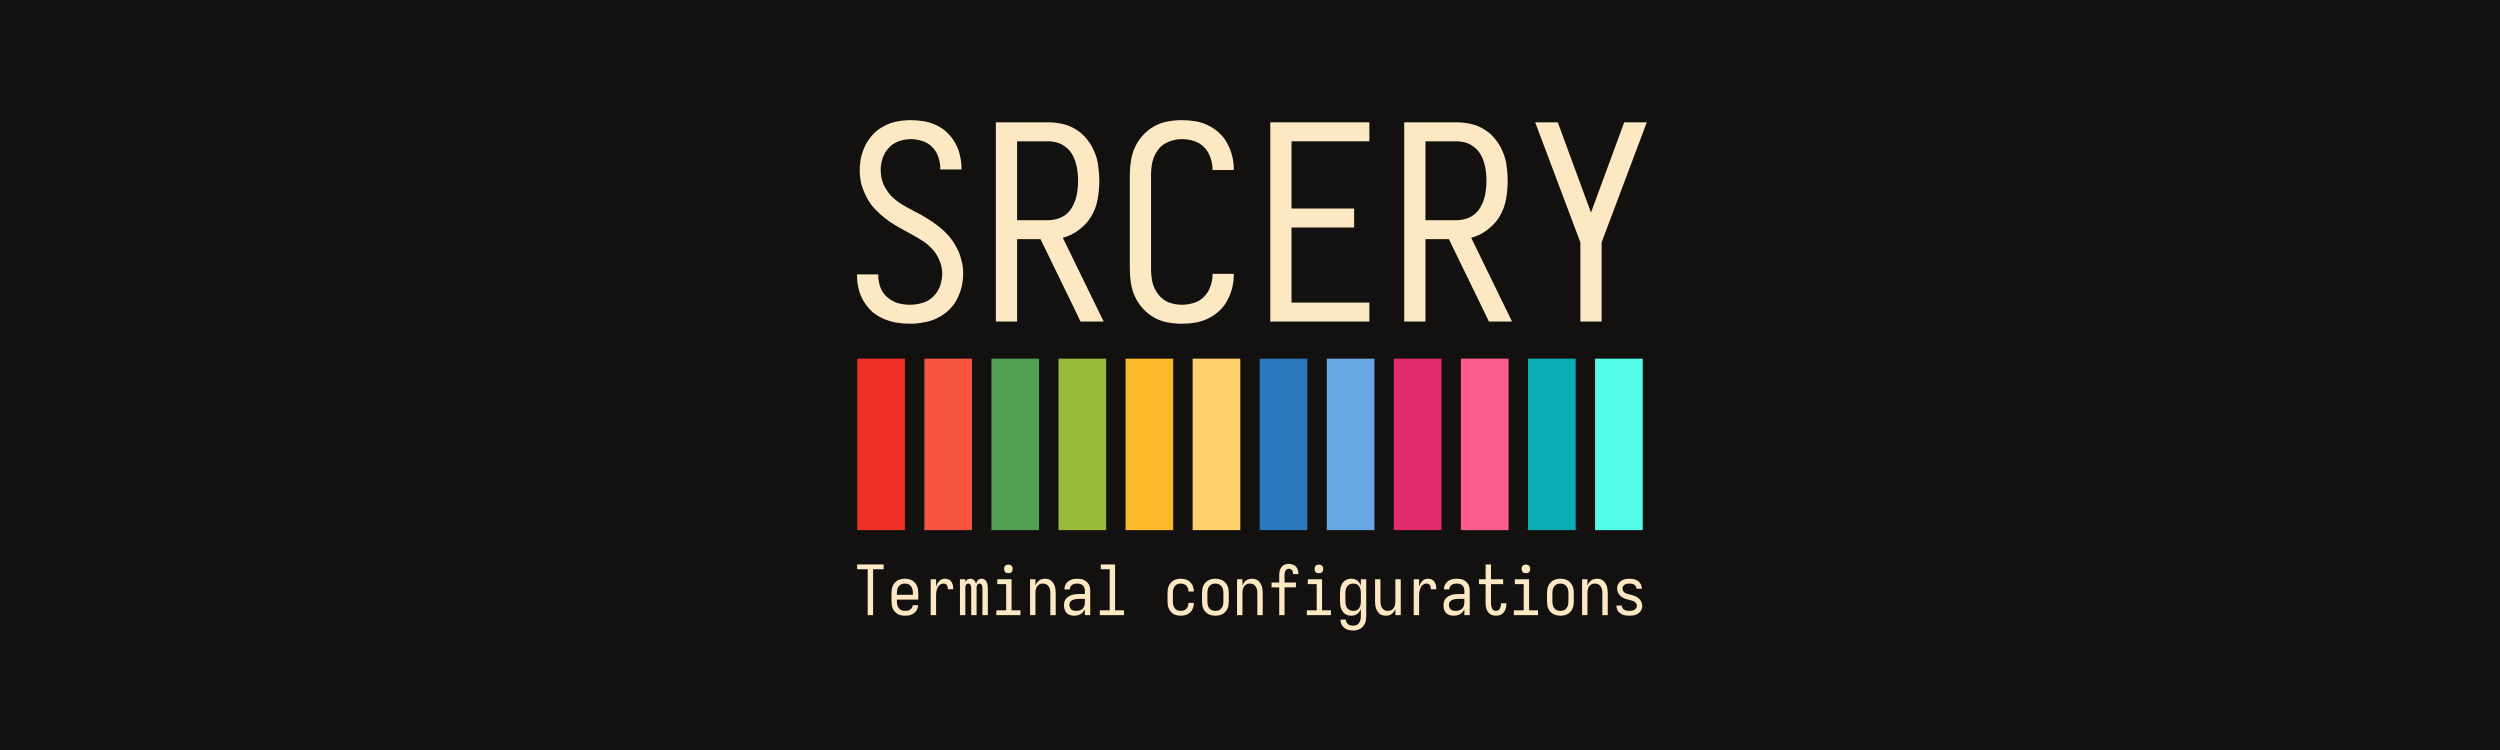
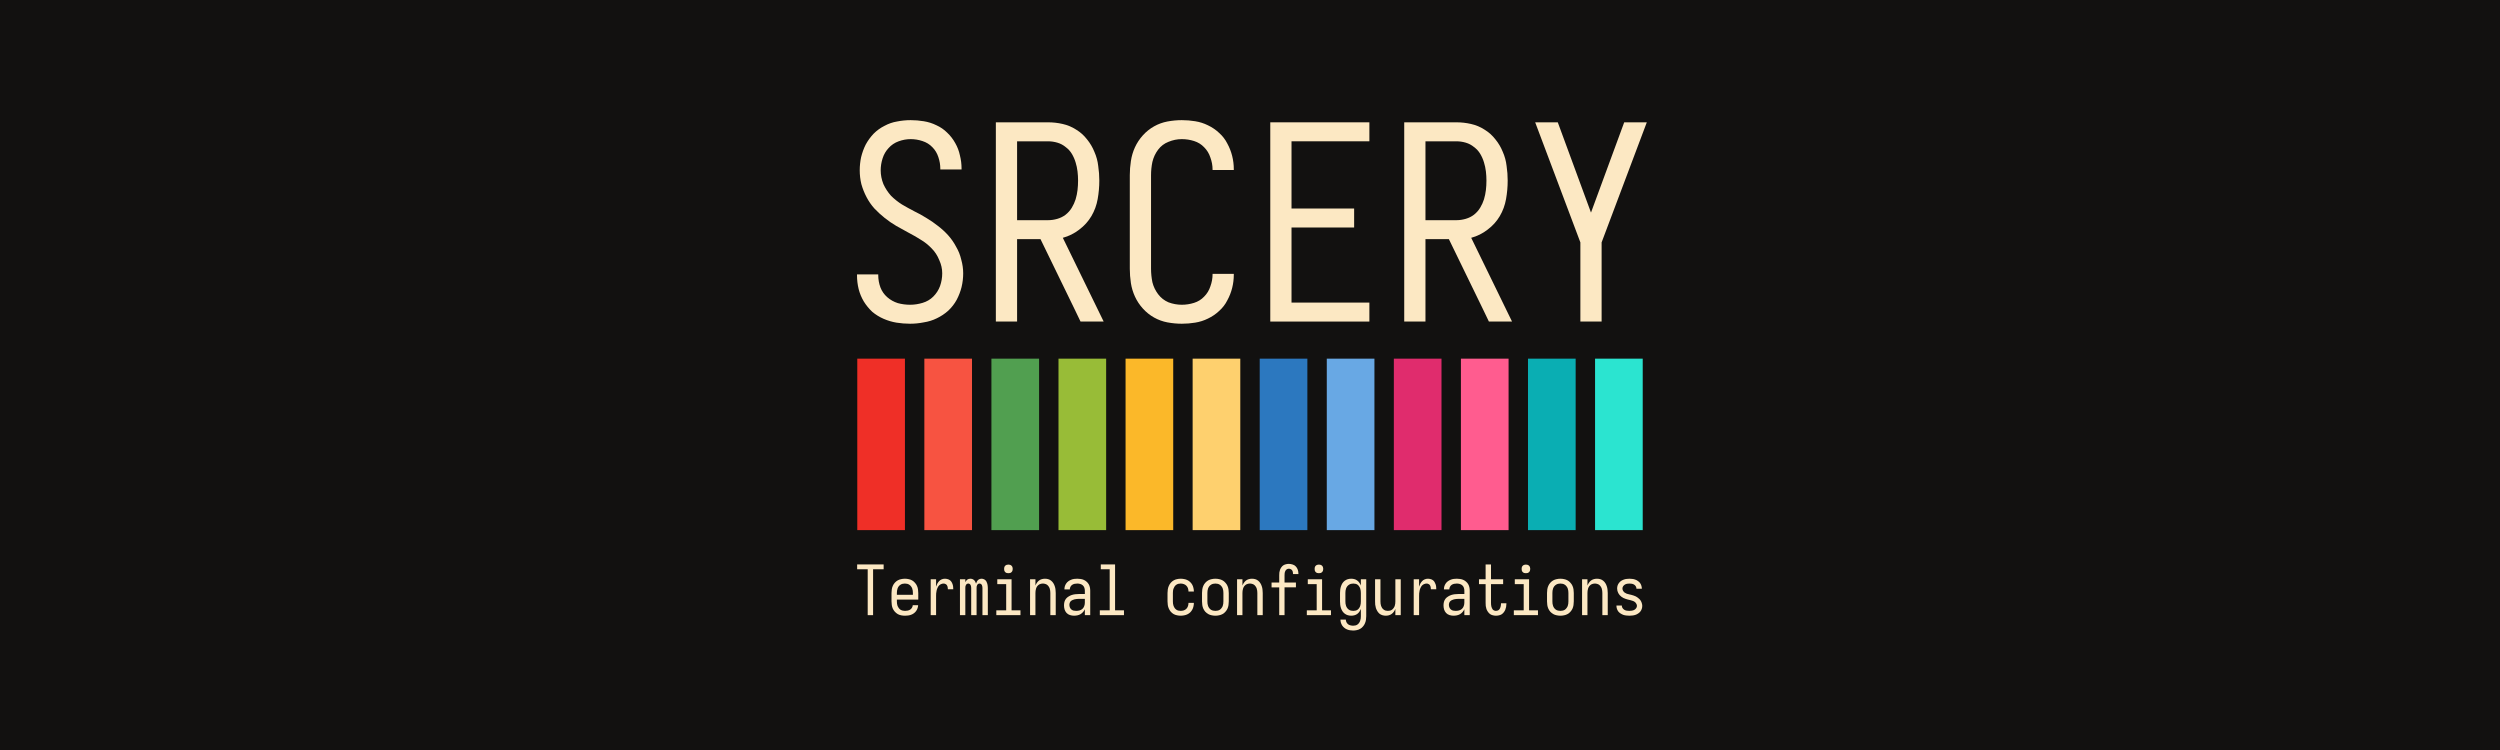
<svg xmlns="http://www.w3.org/2000/svg" height="600" viewBox="0 0 529.167 158.75" width="2000">
  <g>
    <path d="m0 0h529.167v158.75h-529.167z" fill="#121110" fill-rule="evenodd" />
    <g transform="matrix(.7875465 0 0 .7875465 181.6501 -2.551245)">
      <g fill="#fce8c3" stroke-width="1.521" transform="scale(1.002161 .9978436)">
        <path d="m13.921 90.442q-1.825 0-3.651-.292-1.752-.292-3.432-1.022-1.679-.73-3.067-1.898-1.314-1.241-2.263-2.775-.949-1.606-1.387-3.359-.438-1.825-.438-3.651v-.292h5.695v.219q0 1.679.584 3.286.584 1.533 1.825 2.629 1.241 1.095 2.848 1.606 1.606.438 3.286.438 1.679 0 3.359-.511 1.679-.511 2.848-1.679 1.241-1.241 1.825-2.848.584-1.679.584-3.432 0-1.825-.803-3.578-.73-1.825-2.044-3.14-1.314-1.387-2.921-2.336-1.606-1.022-3.286-1.898-1.606-.876-3.286-1.825-1.606-.949-3.067-2.117-1.46-1.168-2.775-2.555-1.241-1.387-2.117-3.067-.876-1.679-1.387-3.505-.438-1.825-.438-3.724 0-1.752.365-3.505.438-1.825 1.241-3.432.876-1.606 2.117-2.921 1.314-1.314 2.921-2.117 1.606-.876 3.359-1.168 1.825-.365 3.651-.365 1.752 0 3.505.292 1.825.292 3.432 1.095 1.606.73 2.848 1.971 1.314 1.241 2.19 2.848.876 1.533 1.241 3.286.438 1.752.438 3.505v.292h-5.695v-.219q0-1.533-.511-3.067-.511-1.606-1.606-2.702-1.095-1.168-2.702-1.679-1.533-.511-3.14-.511-1.606 0-3.213.584-1.606.584-2.702 1.825-1.095 1.168-1.606 2.775-.511 1.606-.511 3.213 0 1.898.73 3.724.803 1.752 2.044 3.14 1.314 1.314 2.921 2.336 1.606.949 3.286 1.825 1.679.803 3.286 1.825 1.606.949 3.067 2.117 1.533 1.168 2.775 2.555 1.241 1.387 2.117 3.067.949 1.606 1.387 3.505.511 1.825.511 3.651 0 1.898-.438 3.724-.438 1.752-1.314 3.432-.876 1.606-2.263 2.921-1.387 1.241-3.067 2.044-1.606.803-3.505 1.095-1.825.365-3.651.365z" />
        <path d="m36.92 89.858v-53.665h14.019q1.971 0 3.87.438 1.971.438 3.651 1.533 1.679 1.022 2.921 2.629 1.241 1.533 1.971 3.359.803 1.825 1.022 3.797.292 1.971.292 3.943 0 2.482-.438 4.965-.438 2.482-1.679 4.6-1.241 2.117-3.286 3.651-1.971 1.533-4.381 2.19l10.952 22.561h-6.206l-1.606-3.359-9.127-18.838h-6.279v22.196zm14.019-27.307q1.241 0 2.482-.365 1.241-.365 2.19-1.095 1.022-.803 1.679-1.898.657-1.095 1.022-2.263.365-1.241.511-2.482.146-1.241.146-2.555 0-1.241-.146-2.482-.146-1.241-.511-2.409-.365-1.241-1.022-2.336-.657-1.095-1.679-1.825-.949-.803-2.19-1.168-1.241-.365-2.482-.365h-8.324v21.247z" />
        <path d="m86.789 90.442q-1.898 0-3.87-.365-1.898-.365-3.578-1.314-1.679-.949-2.994-2.409-1.314-1.46-2.117-3.213-.803-1.752-1.095-3.651-.292-1.971-.292-3.87v-25.19q0-1.898.292-3.797.292-1.971 1.095-3.724.803-1.752 2.117-3.213 1.314-1.46 2.994-2.409 1.679-.949 3.578-1.314 1.971-.365 3.87-.365 1.825 0 3.578.292 1.825.292 3.432 1.095 1.679.803 2.994 2.044 1.387 1.241 2.19 2.848.876 1.606 1.314 3.359.438 1.752.438 3.578v.219h-5.695v-.146q0-1.606-.584-3.213-.511-1.606-1.679-2.775-1.095-1.168-2.702-1.679-1.606-.511-3.286-.511-1.825 0-3.578.73-1.679.657-2.775 2.117-1.095 1.46-1.533 3.286-.365 1.752-.365 3.578v25.19q0 1.825.365 3.651.438 1.752 1.533 3.213 1.095 1.46 2.775 2.19 1.752.657 3.578.657 1.679 0 3.286-.511 1.606-.511 2.702-1.679 1.168-1.168 1.679-2.775.584-1.606.584-3.213v-.146h5.695v.219q0 1.825-.438 3.578-.438 1.752-1.314 3.359-.803 1.606-2.19 2.848-1.314 1.241-2.994 2.044-1.606.803-3.432 1.095-1.752.292-3.578.292z" />
        <path d="m110.518 89.858v-53.665h26.577v5.111h-20.882v18.107h16.793v5.111h-16.793v20.225h20.882v5.111z" />
        <path d="m146.441 89.858v-53.665h14.019q1.971 0 3.87.438 1.971.438 3.651 1.533 1.679 1.022 2.921 2.629 1.241 1.533 1.971 3.359.803 1.825 1.022 3.797.292 1.971.292 3.943 0 2.482-.438 4.965-.438 2.482-1.679 4.6-1.241 2.117-3.286 3.651-1.971 1.533-4.381 2.19l10.952 22.561h-6.206l-1.606-3.359-9.127-18.838h-6.279v22.196zm14.019-27.307q1.241 0 2.482-.365 1.241-.365 2.19-1.095 1.022-.803 1.679-1.898.657-1.095 1.022-2.263.365-1.241.511-2.482.146-1.241.146-2.555 0-1.241-.146-2.482-.146-1.241-.511-2.409-.365-1.241-1.022-2.336-.657-1.095-1.679-1.825-.949-.803-2.19-1.168-1.241-.365-2.482-.365h-8.324v21.247z" />
        <path d="m193.681 89.858v-21.32l-12.12-32.345h6.06l8.908 24.314 8.908-24.314h6.06l-12.12 32.345v21.32z" />
      </g>
      <g fill-rule="evenodd">
        <path d="m-.245 99.635h12.808v46.083h-12.808z" fill="#ef2f27" />
        <path d="m17.782 99.635h12.808v46.083h-12.808z" fill="#f75341" />
        <path d="m35.809 99.635h12.808v46.083h-12.808z" fill="#519f50" />
        <path d="m53.835 99.635h12.808v46.083h-12.808z" fill="#98bc37" />
        <path d="m71.862 99.635h12.808v46.083h-12.808z" fill="#fbb829" />
        <path d="m89.889 99.635h12.808v46.083h-12.808z" fill="#fed06e" />
        <path d="m107.915 99.635h12.808v46.083h-12.808z" fill="#2c78bf" />
        <path d="m125.942 99.635h12.808v46.083h-12.808z" fill="#68a8e4" />
        <path d="m143.968 99.635h12.808v46.083h-12.808z" fill="#e02c6d" />
        <path d="m161.995 99.635h12.808v46.083h-12.808z" fill="#ff5c8f" />
        <path d="m180.022 99.635h12.808v46.083h-12.808z" fill="#0aaeb3" />
-         <path d="m198.048 99.635h12.808v46.083h-12.808z" fill="#53fde9" />
+         <path d="m198.048 99.635h12.808v46.083h-12.808z" fill="#2be4d0" />
      </g>
      <g fill="#fce8c3" stroke-width=".248">
        <path d="m2.556 168.572v-12.333h-2.837v-1.298h7.121v1.298h-2.837v12.333z" />
        <path d="m12.589 168.721q-.501 0-1.001-.093-.501-.093-.946-.334-.427-.26-.779-.631-.334-.389-.556-.835-.204-.464-.278-.964-.074-.501-.074-1.001v-2.225q0-.501.074-1.001.074-.501.278-.946.204-.464.538-.835.352-.389.779-.631.427-.241.927-.334.501-.111 1.001-.111.501 0 1.001.111.501.093.927.334.427.241.76.631.352.371.556.835.204.445.278.946.074.501.074 1.001v1.762h-5.749v.464q0 .315.037.631.037.315.148.612.13.297.315.556.204.26.464.445.278.167.593.241.315.074.631.074.352 0 .705-.074.371-.074.668-.26.297-.185.482-.501.204-.315.223-.686h1.447q-.019.427-.167.835-.13.389-.389.742-.241.334-.593.593-.334.241-.723.389-.389.148-.816.204-.427.056-.835.056zm2.114-5.619v-.464q0-.315-.037-.631-.037-.315-.148-.612-.111-.297-.315-.556-.185-.26-.445-.427-.26-.185-.575-.26-.315-.074-.631-.074-.315 0-.631.074-.315.074-.575.26-.26.167-.464.427-.185.26-.297.556-.111.297-.148.612-.037.315-.037.631v.464z" />
        <path d="m19.488 168.572v-9.644h1.447v2.003q.13-.408.315-.797.204-.389.501-.705.297-.315.705-.482.408-.167.835-.167.352 0 .686.093.352.074.631.278.278.185.464.482.185.297.297.631.111.315.148.668.037.334.037.686h-1.447q0-.278-.056-.538-.037-.278-.185-.519-.13-.241-.389-.352-.241-.13-.519-.13-.371 0-.723.167-.334.148-.575.427-.223.278-.371.631-.148.334-.223.705-.074.352-.111.723-.019.371-.019.723v5.119z" />
        <path d="m27.351 168.572v-9.644h1.447v.779q.093-.204.223-.371.13-.185.297-.315.185-.13.389-.185.223-.056.445-.056.278 0 .538.093.26.093.445.278.204.185.334.427.13.241.204.519.074-.26.204-.501.13-.26.315-.445.185-.185.445-.278.26-.093.538-.093.278 0 .538.111.278.093.482.297.204.185.315.445.13.26.204.538.074.26.093.538.037.278.037.556v7.307h-1.447v-7.307q0-.204-.037-.389-.019-.204-.111-.389-.093-.185-.278-.297-.167-.111-.371-.111-.185 0-.371.111-.167.111-.26.297-.093.185-.13.389-.019.185-.019.389v7.307h-1.447v-7.307q0-.204-.037-.389-.019-.204-.111-.389-.093-.185-.278-.297-.167-.111-.352-.111-.204 0-.389.111-.167.111-.26.297-.093.185-.13.389-.019.185-.019.389v7.307z" />
        <path d="m37.124 168.572v-1.298h2.652v-7.047h-2.392v-1.298h3.839v8.345h2.392v1.298zm3.245-11.276q-.241 0-.464-.056-.223-.074-.389-.241-.167-.167-.241-.389-.056-.223-.056-.464 0-.241.056-.464.074-.223.241-.389.167-.167.389-.241.223-.074.464-.074.241 0 .464.074.223.074.389.241.167.167.241.389.074.223.074.464 0 .241-.074.464-.074.223-.241.389-.167.167-.389.241-.223.056-.464.056z" />
        <path d="m46.193 168.572v-9.644h1.447v1.688q.148-.389.389-.742.241-.352.575-.612.352-.26.76-.371.427-.111.835-.111.464 0 .909.13.445.13.779.427.352.278.593.686.241.389.371.835.148.427.185.89.056.445.056.89v5.935h-1.447v-5.935q0-.315-.037-.612-.037-.315-.13-.593-.093-.297-.278-.556-.167-.26-.408-.445-.241-.185-.538-.26-.297-.093-.612-.093-.315 0-.612.093-.297.074-.538.26-.241.185-.427.445-.167.26-.26.556-.093.278-.13.593-.037.297-.037.612v5.935z" />
        <path d="m58.025 168.721q-.556 0-1.094-.167-.538-.167-.927-.575-.371-.408-.538-.946-.148-.538-.148-1.076 0-.482.111-.946.13-.464.408-.835.297-.371.705-.612.408-.26.853-.408.464-.148.927-.204.464-.056.946-.056h1.651v-.909q0-.389-.13-.779-.13-.389-.427-.649-.297-.26-.686-.371-.389-.111-.779-.111-.371 0-.742.074-.352.074-.649.278-.297.204-.464.538-.167.334-.167.686h-1.447q0-.427.111-.835.13-.408.371-.76.241-.352.575-.593.352-.26.742-.408.389-.167.816-.223.427-.056.853-.056.445 0 .89.074.445.056.853.241.408.185.742.482.352.297.575.686.223.389.315.835.093.445.093.89v6.584h-1.447v-1.595q-.167.408-.482.76-.297.334-.686.575-.389.223-.835.315-.445.093-.89.093zm.556-1.298q.445 0 .89-.111.464-.13.797-.427.334-.315.482-.742.167-.445.167-.909v-1.039h-1.651q-.278 0-.575.037-.278.018-.556.093-.26.056-.519.185-.26.111-.464.297-.204.185-.297.464-.093.26-.093.538 0 .334.13.668.13.334.389.556.26.223.593.315.352.074.705.074z" />
        <path d="m64.942 168.572v-1.298h2.652v-11.035h-2.392v-1.298h3.839v12.333h2.392v1.298z" />
        <path d="m86.678 168.721q-.482 0-.983-.111-.501-.093-.927-.334-.427-.26-.76-.631-.315-.389-.519-.835-.204-.464-.278-.946-.074-.501-.074-1.001v-2.225q0-.501.074-.983.074-.501.278-.946.204-.464.519-.835.334-.389.76-.631.427-.26.927-.352.501-.111.983-.111.464 0 .927.093.464.074.872.278.427.204.76.538.334.315.556.723.223.408.315.872.111.445.111.909v.037h-1.447v-.019q0-.427-.13-.835-.13-.408-.427-.705-.297-.315-.705-.445-.408-.148-.835-.148-.315 0-.631.074-.297.074-.556.26-.26.185-.445.445-.167.26-.278.556-.111.278-.148.593-.037.315-.037.631v2.225q0 .315.037.631.037.315.148.612.111.278.278.538.185.26.445.445.26.185.556.26.315.074.631.074.427 0 .835-.13.408-.148.705-.445.297-.315.427-.723.13-.408.13-.835v-.019h1.447v.037q0 .464-.111.927-.093.445-.315.853-.223.408-.556.742-.334.315-.76.519-.408.204-.872.278-.464.093-.927.093z" />
        <path d="m96.006 168.721q-.501 0-1.001-.111-.501-.093-.927-.334-.427-.241-.779-.612-.334-.389-.538-.835-.204-.464-.278-.964-.074-.501-.074-1.001v-2.225q0-.501.074-1.001.074-.501.278-.946.204-.464.538-.835.352-.389.779-.631.427-.241.927-.334.501-.111 1.001-.111.501 0 1.001.111.501.093.927.334.427.241.76.631.352.371.556.835.204.445.278.946.074.501.074 1.001v2.225q0 .501-.074 1.001-.074.501-.278.964-.204.445-.556.835-.334.371-.76.612-.427.241-.927.334-.501.111-1.001.111zm0-1.298q.315 0 .631-.074.315-.074.575-.241.26-.185.445-.445.204-.26.315-.556.111-.297.148-.612.037-.315.037-.631v-2.225q0-.315-.037-.631-.037-.315-.148-.612-.111-.297-.315-.556-.185-.26-.445-.427-.26-.185-.575-.26-.315-.074-.631-.074-.315 0-.631.074-.315.074-.575.26-.26.167-.464.427-.185.26-.297.556-.111.297-.148.612-.037.315-.037.631v2.225q0 .315.037.631.037.315.148.612.111.297.297.556.204.26.464.445.26.167.575.241.315.074.631.074z" />
        <path d="m101.829 168.572v-9.644h1.447v1.688q.148-.389.389-.742.241-.352.575-.612.352-.26.76-.371.427-.111.835-.111.464 0 .909.13.445.13.779.427.352.278.593.686.241.389.371.835.148.427.185.89.056.445.056.89v5.935h-1.447v-5.935q0-.315-.037-.612-.037-.315-.13-.593-.093-.297-.278-.556-.167-.26-.408-.445-.241-.185-.538-.26-.297-.093-.612-.093-.315 0-.612.093-.297.074-.538.26-.241.185-.427.445-.167.26-.26.556-.093.278-.13.593-.037.297-.037.612v5.935z" />
        <path d="m113.16 168.572v-7.455h-2.059v-1.317h2.059v-1.966q0-.371.037-.742.056-.389.185-.742.148-.352.371-.668.223-.315.538-.519.334-.204.705-.278.371-.093.742-.093.519 0 1.02.167.519.148.872.538.352.371.519.872.167.501.167 1.02v.148h-1.447v-.074q0-.26-.056-.501-.056-.26-.204-.464-.148-.204-.389-.297-.223-.111-.482-.111-.297 0-.556.167-.241.167-.371.427-.13.26-.185.556-.037.297-.037.593v1.966h3.06v1.298h-3.06v7.474z" />
        <path d="m120.579 168.572v-1.298h2.652v-7.047h-2.392v-1.298h3.839v8.345h2.392v1.298zm3.245-11.276q-.241 0-.464-.056-.223-.074-.389-.241-.167-.167-.241-.389-.056-.223-.056-.464 0-.241.056-.464.074-.223.241-.389.167-.167.389-.241.223-.074.464-.074.241 0 .464.074.223.074.389.241.167.167.241.389.074.223.074.464 0 .241-.074.464-.074.223-.241.389-.167.167-.389.241-.223.056-.464.056z" />
        <path d="m133.041 172.708q-.427 0-.853-.074-.408-.056-.797-.223-.389-.148-.723-.427-.334-.26-.575-.612-.223-.352-.352-.76-.111-.408-.13-.835h1.447q.018.371.167.686.167.334.445.556.297.223.649.297.352.093.723.093.315 0 .612-.074.315-.074.556-.26.26-.185.427-.445.185-.26.278-.556.111-.297.148-.612.037-.297.037-.612v-1.966q-.148.389-.389.76-.241.352-.593.612-.334.241-.76.352-.408.111-.835.111-.464 0-.927-.13-.445-.13-.816-.408-.371-.278-.631-.668-.241-.389-.389-.816-.148-.445-.204-.909-.056-.464-.056-.927v-2.225q0-.464.056-.927.056-.464.204-.89.148-.445.389-.835.26-.389.631-.668.371-.278.816-.408.464-.13.927-.13.427 0 .835.111.427.111.76.371.352.241.593.612.241.352.389.742v-1.688h1.447v9.922q0 .501-.074.983-.074.501-.278.946-.185.464-.519.835-.315.389-.742.631-.427.26-.927.352-.482.111-.964.111zm.037-5.285q.315 0 .612-.074.315-.074.556-.26.241-.185.408-.445.185-.278.278-.556.093-.297.13-.593.037-.315.037-.631v-2.225q0-.315-.037-.612-.037-.315-.13-.593-.093-.297-.278-.556-.167-.278-.408-.464-.241-.185-.556-.26-.297-.074-.612-.074-.315 0-.631.074-.297.074-.556.26-.26.167-.464.427-.185.26-.297.556-.111.297-.148.612-.037.315-.037.631v2.225q0 .315.037.631.037.315.148.612.111.297.297.556.204.26.464.445.26.167.556.241.315.074.631.074z" />
        <path d="m141.813 168.721q-.464 0-.909-.13-.445-.13-.797-.408-.334-.297-.575-.686-.241-.408-.389-.835-.13-.445-.185-.89-.037-.464-.037-.909v-5.935h1.447v5.935q0 .315.037.631.037.297.13.593.093.278.26.538.185.26.427.445.241.185.538.278.297.074.612.074.315 0 .612-.074.297-.093.538-.278.241-.185.408-.445.185-.26.278-.538.093-.297.13-.593.037-.315.037-.631v-5.935h1.447v9.644h-1.447v-1.688q-.148.389-.389.742-.241.352-.593.612-.334.26-.76.371-.408.111-.816.111z" />
        <path d="m149.305 168.572v-9.644h1.447v2.003q.13-.408.315-.797.204-.389.501-.705.297-.315.705-.482.408-.167.835-.167.352 0 .686.093.352.074.631.278.278.185.464.482.185.297.297.631.111.315.148.668.037.334.037.686h-1.447q0-.278-.056-.538-.037-.278-.185-.519-.13-.241-.389-.352-.241-.13-.519-.13-.371 0-.723.167-.334.148-.575.427-.223.278-.371.631-.148.334-.223.705-.074.352-.111.723-.018.371-.018.723v5.119z" />
        <path d="m160.025 168.721q-.556 0-1.094-.167-.538-.167-.927-.575-.371-.408-.538-.946-.148-.538-.148-1.076 0-.482.111-.946.13-.464.408-.835.297-.371.705-.612.408-.26.853-.408.464-.148.927-.204.464-.056.946-.056h1.651v-.909q0-.389-.13-.779-.13-.389-.427-.649-.297-.26-.686-.371-.389-.111-.779-.111-.371 0-.742.074-.352.074-.649.278-.297.204-.464.538-.167.334-.167.686h-1.447q0-.427.111-.835.13-.408.371-.76.241-.352.575-.593.352-.26.742-.408.389-.167.816-.223.427-.056.853-.056.445 0 .89.074.445.056.853.241.408.185.742.482.352.297.575.686.223.389.315.835.093.445.093.89v6.584h-1.447v-1.595q-.167.408-.482.76-.297.334-.686.575-.389.223-.835.315-.445.093-.89.093zm.556-1.298q.445 0 .89-.111.464-.13.797-.427.334-.315.482-.742.167-.445.167-.909v-1.039h-1.651q-.278 0-.575.037-.278.018-.556.093-.26.056-.519.185-.26.111-.464.297-.204.185-.297.464-.093.26-.093.538 0 .334.13.668.13.334.389.556.26.223.593.315.352.074.705.074z" />
        <path d="m171.412 168.721q-.408 0-.835-.111-.408-.093-.76-.334-.334-.26-.575-.612-.241-.352-.389-.742-.13-.408-.185-.816-.037-.427-.037-.853v-5.026h-1.78v-1.298h1.78v-3.987h1.447v3.987h3.264v1.298h-3.264v5.026q0 .241.018.482.019.241.074.482.056.223.148.445.093.223.241.408.167.167.389.26.241.093.464.093.223 0 .427-.074.223-.074.371-.223.167-.148.26-.334.111-.204.167-.408.074-.223.093-.445.037-.223.037-.445v-.111h1.447v.185q0 .408-.074.797-.074.389-.223.76-.148.352-.408.686-.241.315-.575.538-.334.204-.723.278-.389.093-.797.093z" />
        <path d="m176.215 168.572v-1.298h2.652v-7.047h-2.392v-1.298h3.839v8.345h2.392v1.298zm3.245-11.276q-.241 0-.464-.056-.223-.074-.389-.241-.167-.167-.241-.389-.056-.223-.056-.464 0-.241.056-.464.074-.223.241-.389.167-.167.389-.241.223-.074.464-.074.241 0 .464.074.223.074.389.241.167.167.241.389.074.223.074.464 0 .241-.074.464-.074.223-.241.389-.167.167-.389.241-.223.056-.464.056z" />
        <path d="m188.733 168.721q-.501 0-1.001-.111-.501-.093-.927-.334-.427-.241-.779-.612-.334-.389-.538-.835-.204-.464-.278-.964-.074-.501-.074-1.001v-2.225q0-.501.074-1.001.074-.501.278-.946.204-.464.538-.835.352-.389.779-.631.427-.241.927-.334.501-.111 1.001-.111.501 0 1.001.111.501.093.927.334.427.241.76.631.352.371.556.835.204.445.278.946.074.501.074 1.001v2.225q0 .501-.074 1.001-.074.501-.278.964-.204.445-.556.835-.334.371-.76.612-.427.241-.927.334-.501.111-1.001.111zm0-1.298q.315 0 .631-.074.315-.074.575-.241.26-.185.445-.445.204-.26.315-.556.111-.297.148-.612.037-.315.037-.631v-2.225q0-.315-.037-.631-.037-.315-.148-.612-.111-.297-.315-.556-.185-.26-.445-.427-.26-.185-.575-.26-.315-.074-.631-.074-.315 0-.631.074-.315.074-.575.26-.26.167-.464.427-.185.26-.297.556-.111.297-.148.612-.037.315-.037.631v2.225q0 .315.037.631.037.315.148.612.111.297.297.556.204.26.464.445.26.167.575.241.315.074.631.074z" />
        <path d="m194.556 168.572v-9.644h1.447v1.688q.148-.389.389-.742.241-.352.575-.612.352-.26.76-.371.427-.111.835-.111.464 0 .909.13.445.13.779.427.352.278.593.686.241.389.371.835.148.427.185.89.056.445.056.89v5.935h-1.447v-5.935q0-.315-.037-.612-.037-.315-.13-.593-.093-.297-.278-.556-.167-.26-.408-.445-.241-.185-.538-.26-.297-.093-.612-.093-.315 0-.612.093-.297.074-.538.26-.241.185-.427.445-.167.26-.26.556-.093.278-.13.593-.037.297-.037.612v5.935z" />
        <path d="m207.26 168.721q-.408 0-.816-.056-.408-.037-.797-.167-.389-.148-.742-.371-.352-.223-.612-.538-.241-.334-.371-.723-.13-.408-.13-.816v-.056h1.447v.019q0 .352.185.649.204.297.501.482.297.167.631.223.352.056.705.056.334 0 .668-.056.352-.056.649-.204.297-.167.501-.445.223-.297.223-.631 0-.334-.185-.612-.167-.297-.427-.482-.26-.185-.575-.278-.297-.111-.612-.185-.315-.074-.631-.148-.297-.074-.612-.185-.297-.111-.593-.241-.278-.148-.538-.334-.26-.204-.482-.445-.204-.241-.352-.519-.148-.297-.241-.612-.074-.315-.074-.631 0-.408.111-.779.13-.389.371-.705.241-.334.575-.556.334-.223.705-.352.371-.148.76-.185.408-.056.797-.056.408 0 .797.056.389.037.76.185.389.13.705.371.334.223.575.538.241.315.352.705.13.389.13.779v.056h-1.447v-.018q0-.334-.167-.612-.167-.297-.445-.464-.278-.185-.612-.241-.315-.056-.649-.056-.315 0-.649.056-.315.056-.593.223-.278.167-.464.445-.185.278-.185.612 0 .315.167.612.167.278.427.482.26.185.556.297.315.093.631.167.315.074.631.148.315.074.612.185.315.093.593.241.297.148.538.352.26.185.482.427.223.241.371.538.148.278.223.593.093.315.093.631 0 .408-.13.797-.13.389-.389.723-.26.315-.612.538-.334.223-.723.352-.389.13-.797.167-.408.056-.816.056z" />
      </g>
    </g>
  </g>
</svg>
